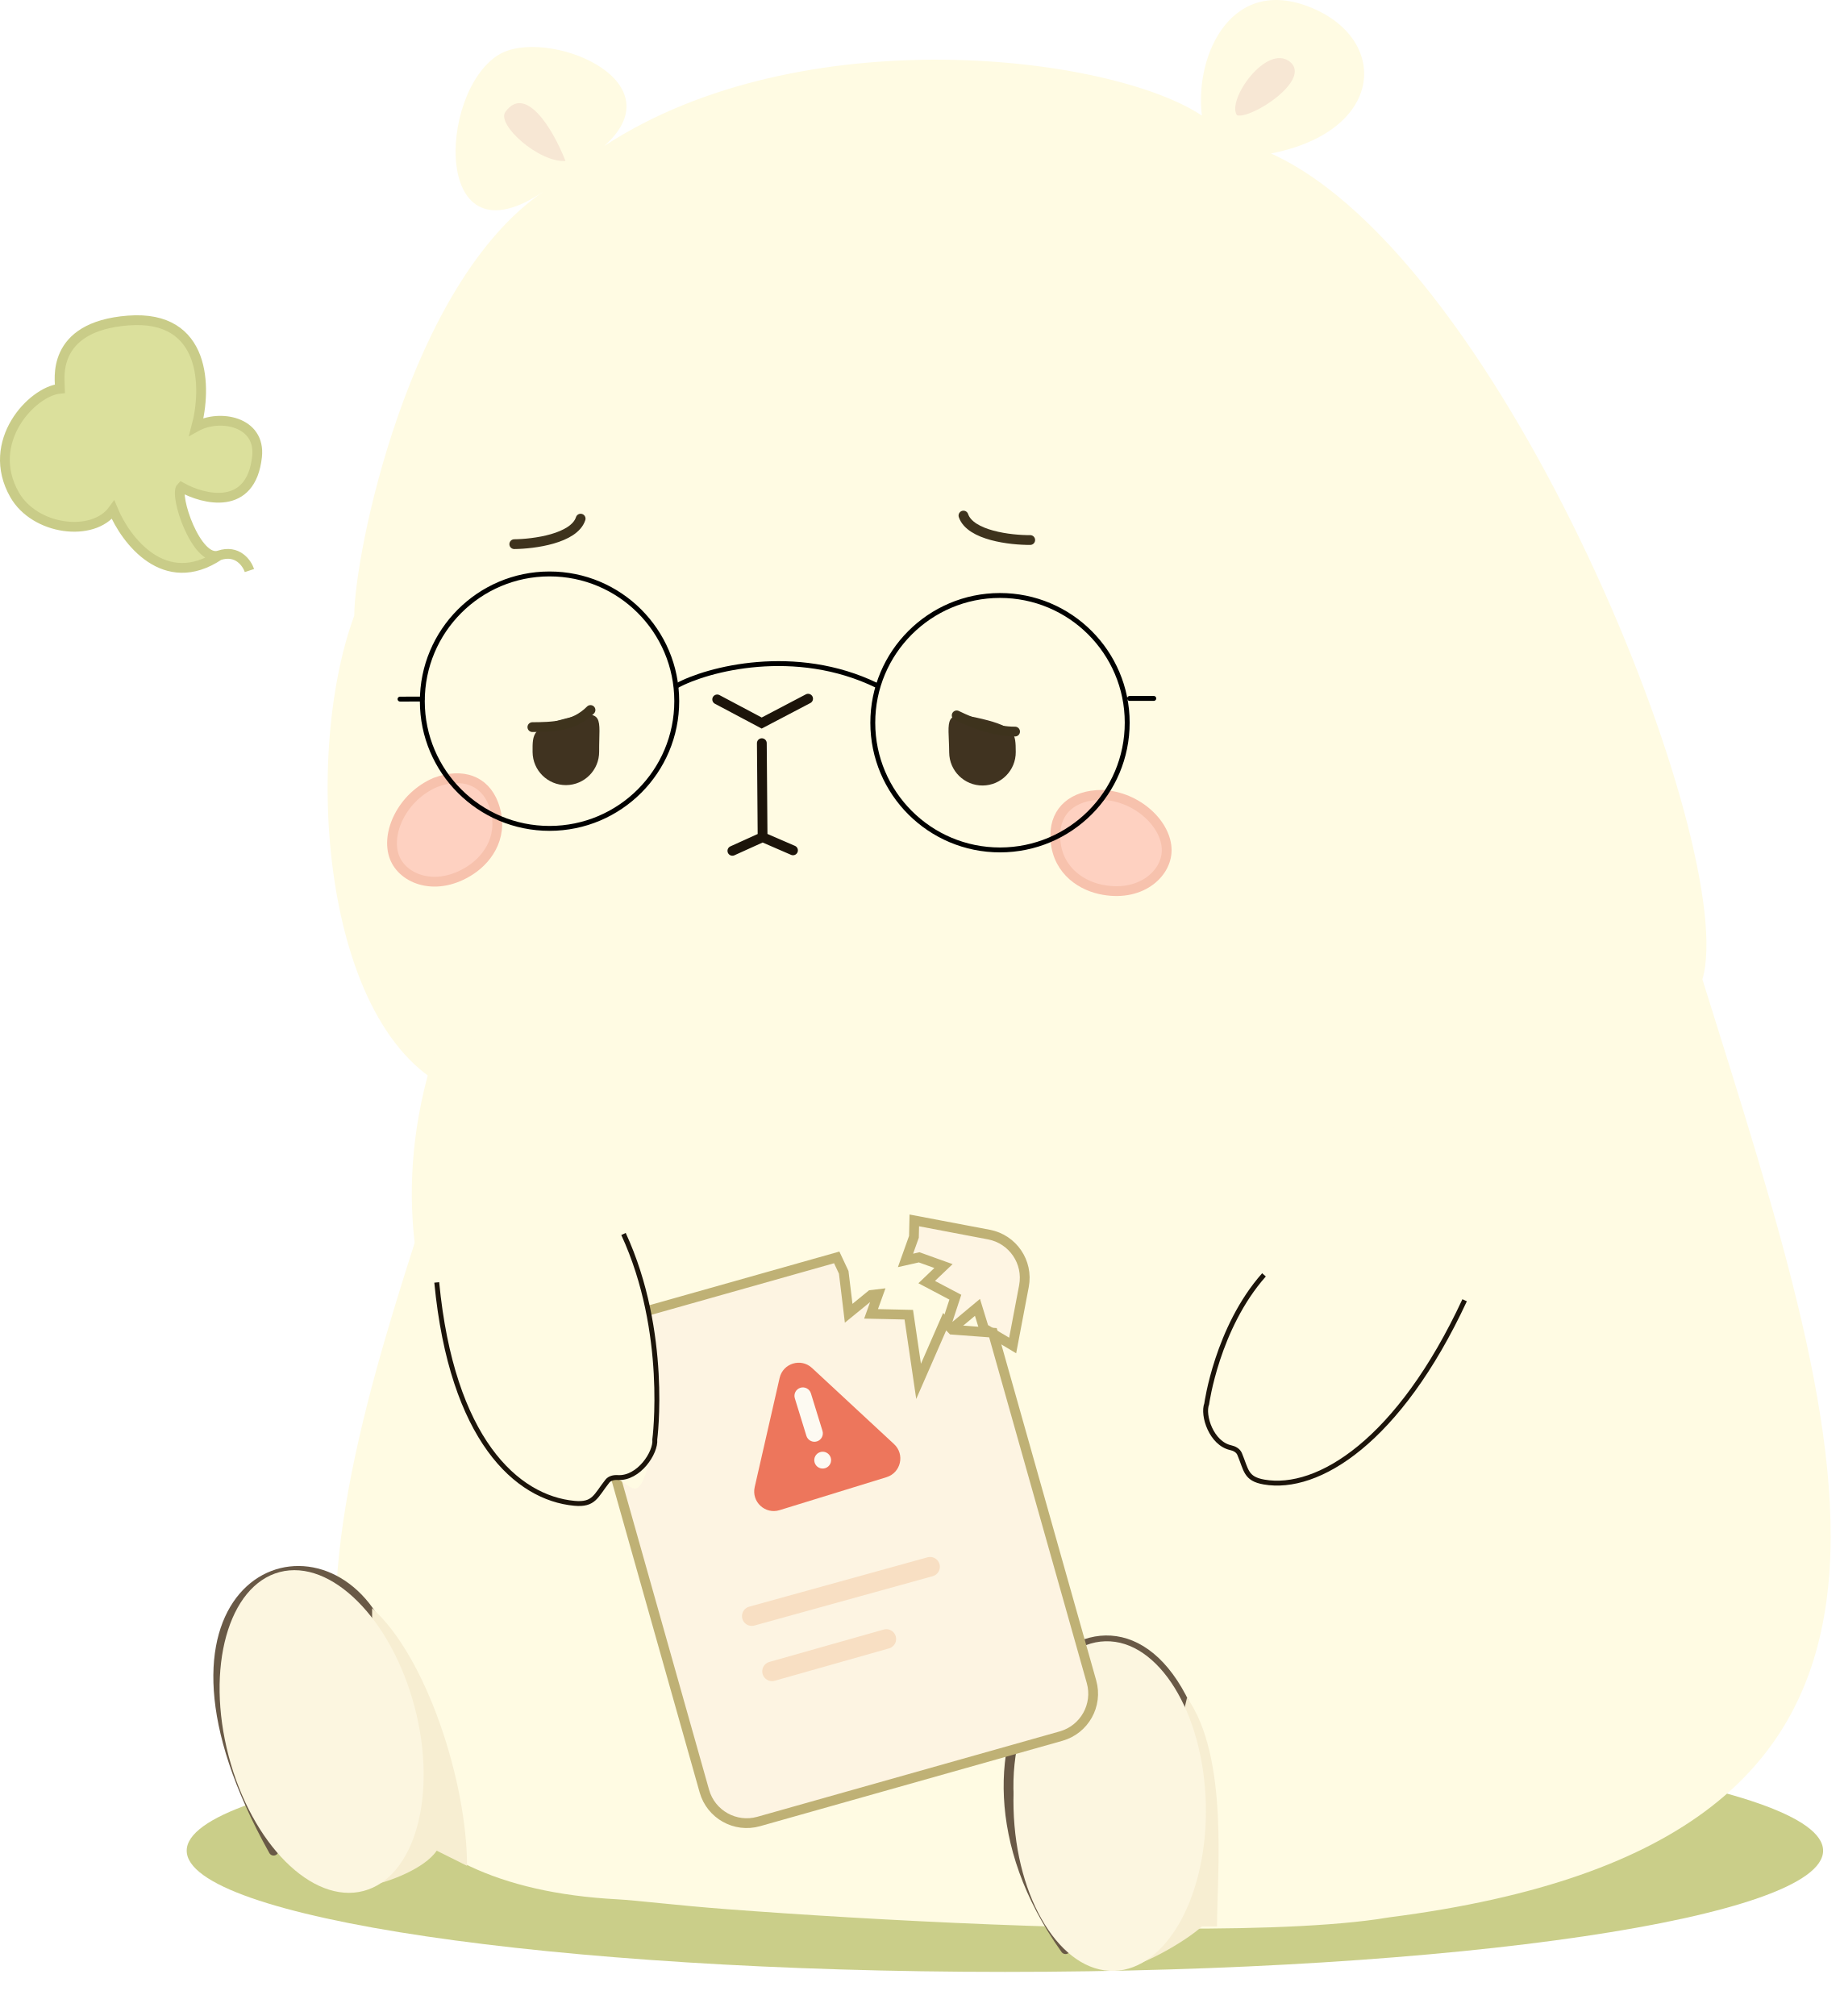
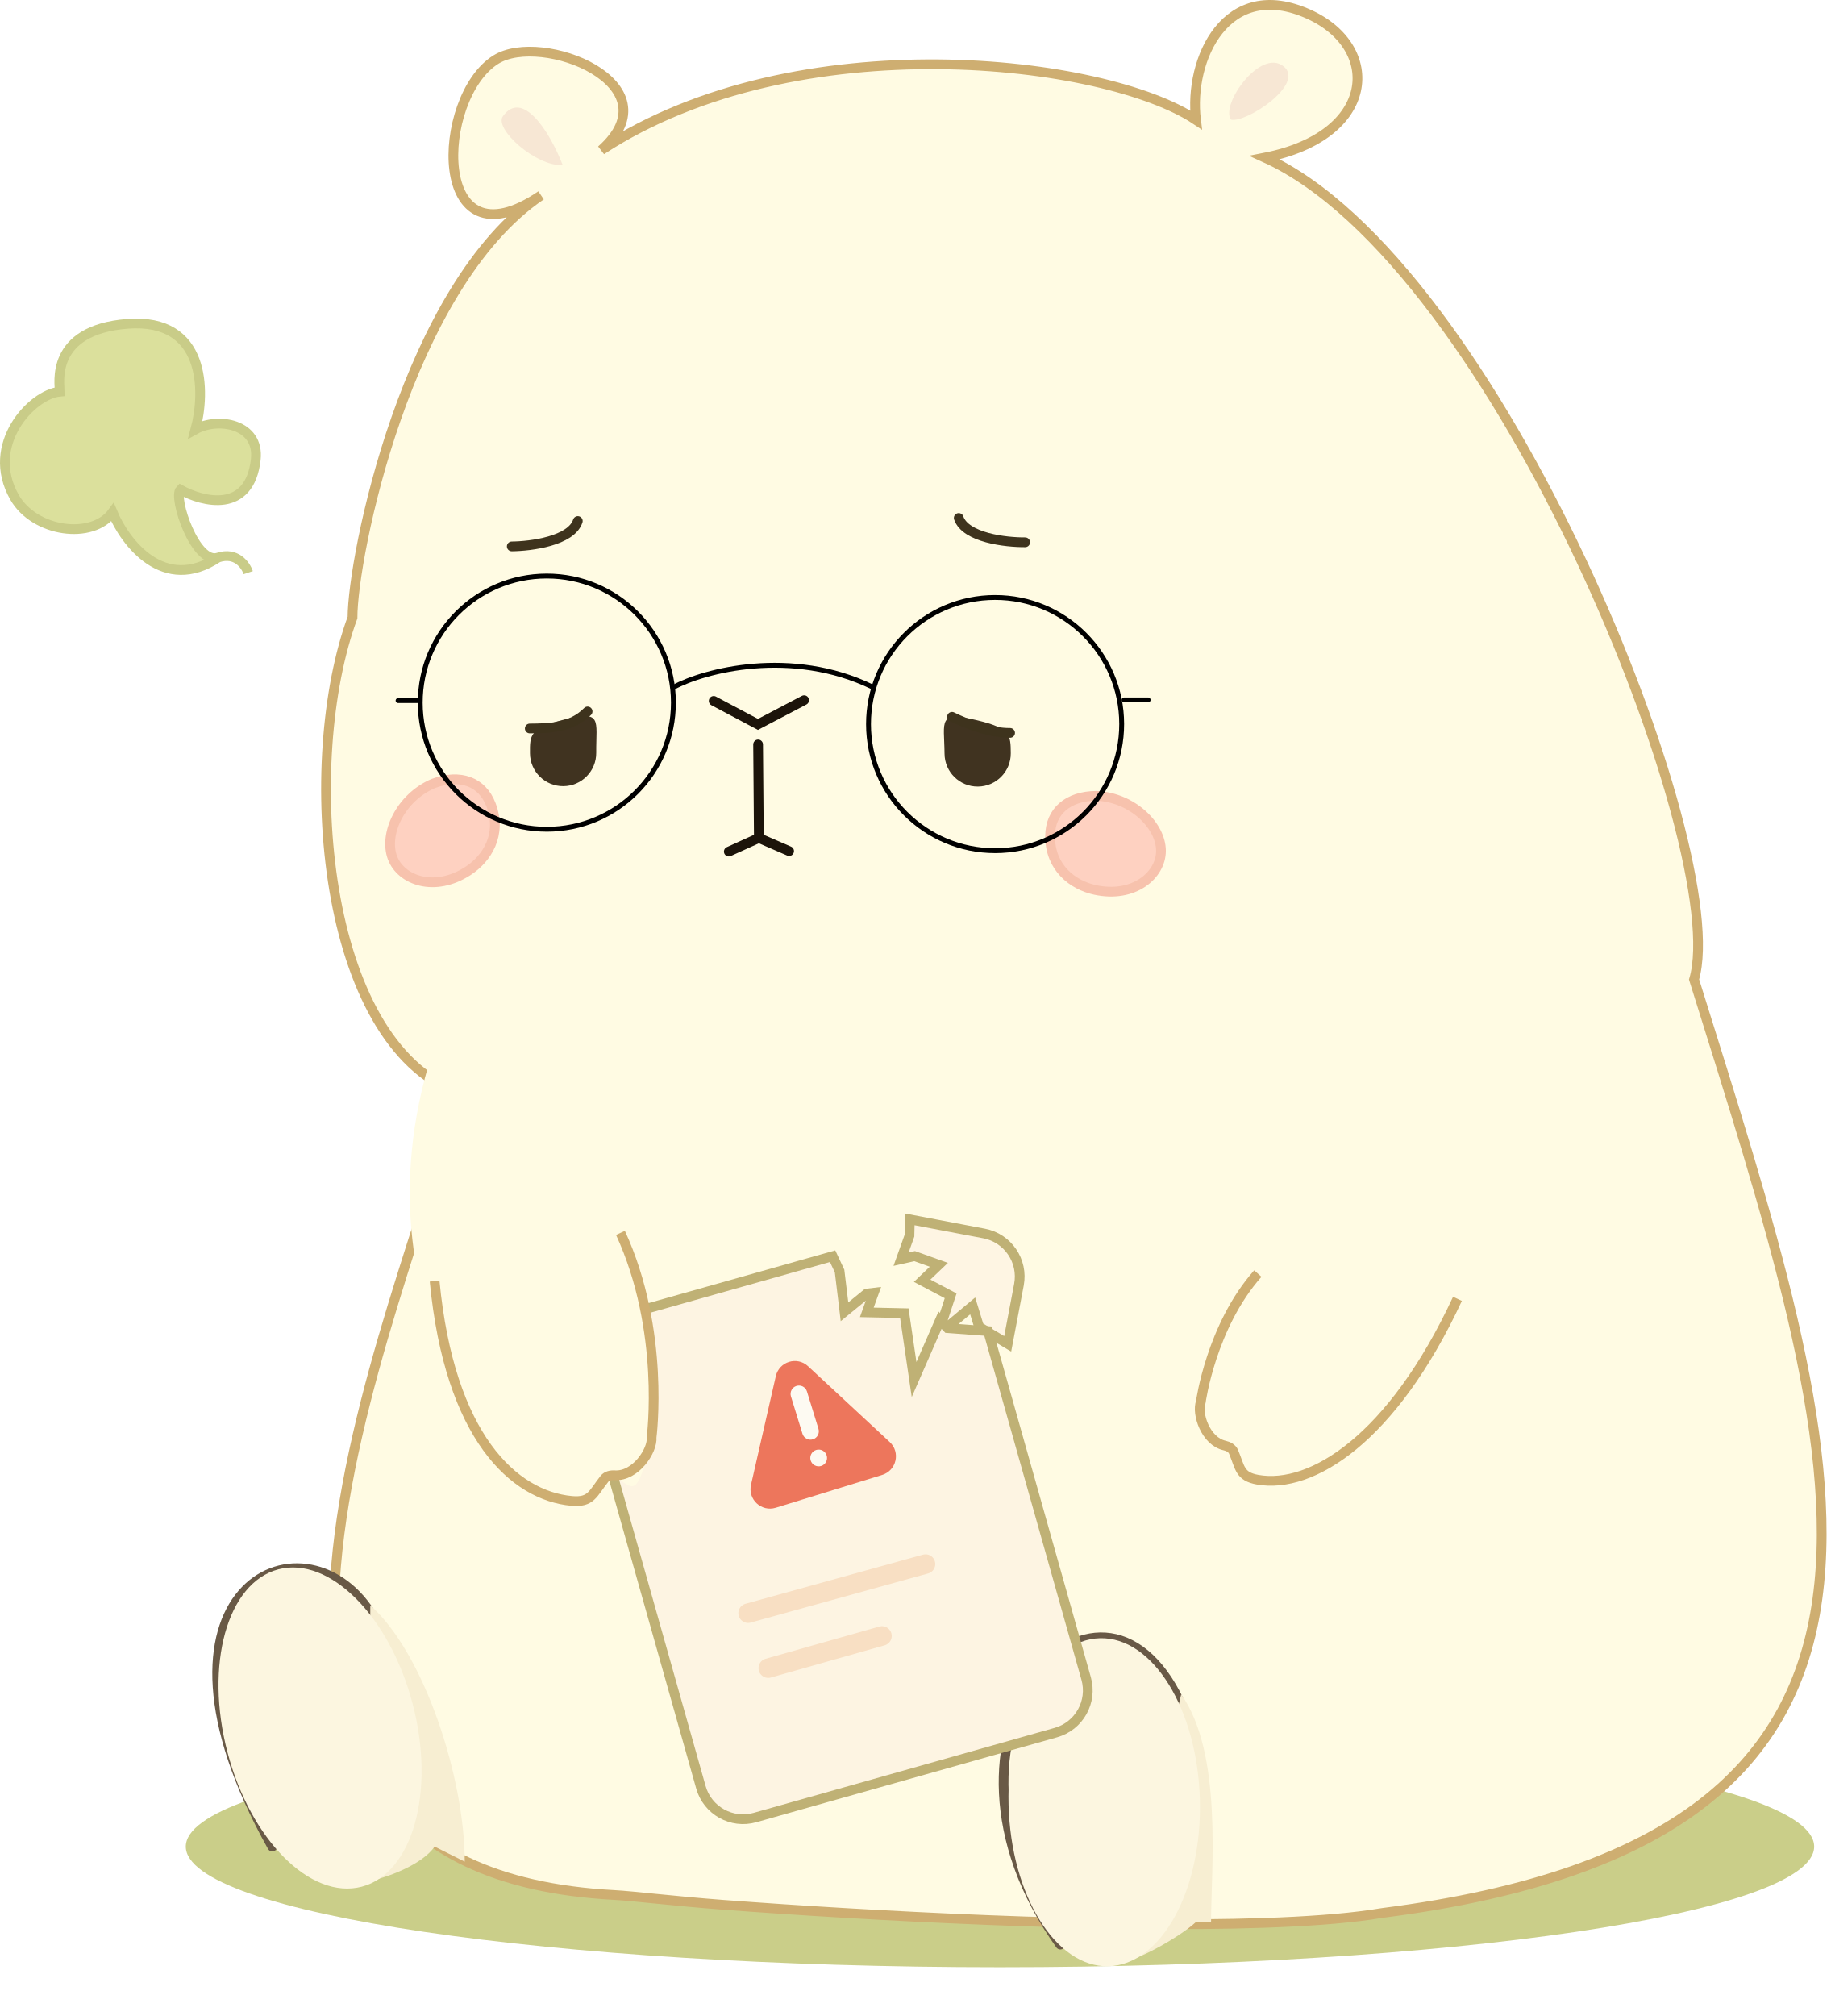
- <svg xmlns="http://www.w3.org/2000/svg" width="188" height="206" viewBox="0 0 188 206" fill="none">
-   <ellipse cx="102.695" cy="189.106" rx="83.615" ry="12.387" fill="#CACE89" />
-   <path d="M36.202 62.91C30.783 77.62 33 106.5 47.004 111.685C41.586 134.138 13.75 191.43 63.075 194.076C65.107 194.185 69.101 194.693 74.32 195.088C88.991 196.198 113.246 197.514 129.891 196.938C134.093 196.793 137.81 196.527 140.766 196.107C141.191 196.046 141.597 195.966 141.992 195.916C202.938 188.105 189.461 149.622 173.976 100.072C177.847 86.91 153.846 26.522 129.89 15.683C141.339 13.434 141.949 4.386 134.439 0.973C125.923 -2.898 122.052 5.617 122.826 11.811C113.535 5.617 81.889 1.747 61.759 14.912C69.401 8.106 55.637 2.673 50.92 5.621C44.727 9.492 44.178 27.3 55.566 19.557C41.724 28.969 36.202 56.716 36.202 62.91Z" fill="#FFFBE3" />
-   <path d="M112.612 81.217C114.45 81.296 116.114 82.06 117.317 83.143C118.528 84.232 119.229 85.602 119.229 86.869C119.229 89.349 116.45 91.755 112.435 90.871C110.171 90.373 107.842 88.617 107.842 85.373C107.842 84.057 108.319 83.036 109.124 82.338C109.935 81.635 111.124 81.22 112.612 81.217Z" fill="#FED1C1" stroke="#F7C2AD" />
-   <path d="M44.498 79.95C42.807 80.673 41.52 81.976 40.778 83.415C40.031 84.861 39.859 86.391 40.306 87.576C41.183 89.897 44.633 91.165 48.077 88.918C50.019 87.652 51.577 85.186 50.43 82.151C49.965 80.921 49.158 80.134 48.158 79.766C47.151 79.395 45.892 79.427 44.498 79.95Z" fill="#FED1C1" stroke="#F7C2AD" />
-   <path d="M73.293 71.468L77.839 73.882L82.583 71.394M77.855 75.94L77.932 85.543M77.932 85.543L74.846 86.94M77.932 85.543L81.04 86.891" stroke="#1C140A" stroke-linecap="round" />
-   <circle cx="56.159" cy="71.647" r="13" transform="rotate(-0.0535117 56.1587 71.6467)" stroke="black" stroke-width="0.5" />
-   <path d="M69.178 70.063C72.29 68.365 81.274 65.985 89.614 70.044" stroke="black" stroke-width="0.5" />
-   <path d="M43.127 71.434L40.881 71.436" stroke="black" stroke-width="0.5" stroke-linecap="round" />
-   <path d="M115.439 71.368L117.91 71.366" stroke="black" stroke-width="0.5" stroke-linecap="round" />
-   <circle cx="102.194" cy="73.848" r="13" transform="rotate(-0.0535117 102.194 73.8478)" stroke="black" stroke-width="0.5" />
-   <path d="M57.791 16.449C55.077 16.631 50.715 12.733 51.646 11.436C53.641 8.656 56.408 12.925 57.791 16.449Z" fill="#F7E7D4" />
-   <path d="M126.413 11.783C125.319 10.224 129.453 4.402 131.829 6.318C134.088 8.14 127.923 12.178 126.413 11.783Z" fill="#F7E7D4" />
-   <path d="M61.23 76.795C61.245 78.674 59.734 80.209 57.856 80.224C55.977 80.239 54.442 78.728 54.427 76.849C54.412 74.971 54.406 74.298 57.801 73.42C61.918 72.356 61.203 73.393 61.23 76.795Z" fill="#403320" />
-   <path d="M97.001 76.891C97.016 78.77 98.551 80.28 100.429 80.265C102.308 80.25 103.819 78.715 103.804 76.837C103.789 74.958 103.783 74.285 100.375 73.462C96.242 72.464 96.973 73.489 97.001 76.891Z" fill="#403320" />
-   <path d="M54.406 74.299C56.391 74.283 58.658 74.264 60.345 72.55" stroke="#3E331D" stroke-linecap="round" />
-   <path d="M52.556 55.603C54.54 55.587 58.674 55.044 59.338 52.997" stroke="#3E331D" stroke-linecap="round" />
-   <path d="M103.734 74.754C101.75 74.769 99.475 73.937 97.768 73.1" stroke="#3E331D" stroke-linecap="round" />
-   <path d="M105.282 55.181C103.298 55.197 99.155 54.72 98.459 52.684" stroke="#3E331D" stroke-linecap="round" />
-   <path d="M38.027 165.103C31.06 154.266 13.254 162.783 27.962 189.104" stroke="#695946" stroke-linecap="round" />
-   <path d="M44.629 189.106C43.391 190.964 39.576 192.35 38.027 192.608V164.331C43.602 169.286 47.726 182.138 47.726 190.654L44.629 189.106Z" fill="#F7EED2" />
-   <ellipse cx="32.868" cy="176.93" rx="9.827" ry="16.847" transform="rotate(-14.7299 32.8678 176.93)" fill="#FCF6E0" />
-   <path d="M121.131 174.218C112.762 156.589 93.408 177.492 108.892 199.17" stroke="#695946" stroke-linecap="round" />
-   <path d="M122.825 196.848C121.194 198.374 116.399 201.097 114.833 200.993L121.307 173.468C125.599 179.567 124.373 191.429 124.373 196.848L122.825 196.848Z" fill="#F7EED2" />
-   <ellipse cx="113.402" cy="184.55" rx="9.827" ry="16.847" transform="rotate(-1.49503 113.402 184.55)" fill="#FCF6E0" />
-   <path d="M101.061 126.152C103.502 126.616 105.106 128.971 104.642 131.413L103.488 137.485L100.55 135.733L100.112 134.309L99.891 133.59L99.314 134.071L96.308 136.58L97.498 132.953L97.63 132.552L97.257 132.355L94.702 131.007L95.832 129.928L96.418 129.369L95.656 129.096L94.072 128.527L93.935 128.477L93.793 128.509L92.537 128.792L93.372 126.456L93.399 126.381L93.4 126.3L93.437 124.703L101.061 126.152Z" fill="#FEF5E3" stroke="#BFB175" />
-   <path d="M63.049 134.826L85.507 128.484L86.222 130.008L86.62 133.29L86.728 134.193L87.433 133.618L89.019 132.322L89.744 132.236L89.252 133.6L89.017 134.254L89.712 134.269L92.872 134.339L93.62 139.424L93.874 141.151L94.573 139.552L96.538 135.055L97.182 135.731L97.315 135.87L97.507 135.884L101.473 136.18L111.544 171.845C112.219 174.237 110.827 176.723 108.436 177.399L77.535 186.124C75.143 186.8 72.657 185.408 71.981 183.017L59.941 140.379C59.266 137.987 60.657 135.501 63.049 134.826Z" fill="#FDF4E2" stroke="#BFB175" />
-   <path d="M79.672 140.802C80.015 139.301 81.854 138.734 82.982 139.782L91.368 147.564C92.497 148.612 92.068 150.488 90.597 150.942L79.664 154.313C78.193 154.766 76.782 153.457 77.125 151.956L79.672 140.802Z" fill="#ED765C" />
-   <rect x="80.973" y="142.06" width="1.72" height="5.733" rx="0.86" transform="rotate(-17.1358 80.9727 142.06)" fill="#FDFAF2" />
-   <rect x="82.998" y="148.633" width="1.72" height="1.72" rx="0.86" transform="rotate(-17.1358 82.998 148.633)" fill="#FDFAF2" />
-   <path d="M76.828 165.138L95.049 160.095" stroke="#F8DFC3" stroke-width="2" stroke-linecap="round" />
-   <path d="M78.897 170.783L90.577 167.475" stroke="#F8DFC3" stroke-width="2" stroke-linecap="round" />
-   <path d="M66.917 147.089C68.636 139.556 62.489 119.871 62.489 119.871L45.826 103.613C34.211 132.259 52.802 153.058 58.698 153.611C60.729 153.801 60.881 152.85 62.069 151.352C62.315 151.042 62.738 150.925 63.09 151.109C64.976 152.096 65.352 153.95 66.917 147.089Z" fill="#FFFBE3" />
-   <path d="M63.718 126.09C68.363 136.153 66.915 147.09 66.915 147.09C67.045 148.432 65.275 151.113 63.127 150.979C62.731 150.954 62.312 151.043 62.066 151.354C60.878 152.852 60.726 153.802 58.695 153.612C52.799 153.059 46.182 147.09 44.632 131.041" stroke="#1C140A" stroke-width="0.5" />
-   <path d="M123.318 143.447L134.147 119.781L153.375 109.147C156.79 138.119 134.674 152.406 129.169 151.436C127.286 151.104 127.371 150.211 126.68 148.573C126.526 148.207 126.146 148.011 125.758 147.924C123.794 147.483 122.867 144.628 123.318 143.447Z" fill="#FFFBE3" />
-   <path d="M129.172 130.267C124.372 135.686 123.318 143.447 123.318 143.447C122.867 144.629 123.794 147.484 125.759 147.925C126.146 148.011 126.526 148.207 126.681 148.573C127.372 150.211 127.287 151.104 129.17 151.436C134.674 152.406 142.96 147.299 149.676 132.864" stroke="#1C140A" stroke-width="0.5" />
-   <path d="M26.266 46.685C25.646 52.26 20.846 51.073 18.524 49.782C17.75 50.556 20.073 57.525 22.395 56.75C16.821 60.467 12.847 55.202 11.557 52.105C9.492 54.944 3.559 54.178 1.49 50.557C-1.607 45.138 3.297 39.976 6.136 39.718C6.136 38.944 5.052 33.369 13.104 32.75C21.156 32.13 21.105 39.718 20.073 43.589C22.396 42.299 26.673 43.017 26.266 46.685Z" fill="#DBE09C" />
-   <path d="M25.492 58.299C25.234 57.525 24.253 56.131 22.395 56.75M22.395 56.75C20.073 57.525 17.75 50.556 18.524 49.782C20.846 51.073 25.646 52.26 26.266 46.685C26.673 43.017 22.396 42.299 20.073 43.589C21.105 39.718 21.156 32.13 13.104 32.75C5.052 33.369 6.136 38.944 6.136 39.718C3.297 39.976 -1.607 45.138 1.49 50.557C3.559 54.178 9.492 54.944 11.557 52.105C12.847 55.202 16.821 60.467 22.395 56.75Z" stroke="#C9CC88" />
+ <svg xmlns="http://www.w3.org/2000/svg" width="188" height="207" viewBox="0 0 188 207" fill="none">
+   <ellipse cx="102.695" cy="189.606" rx="83.615" ry="12.387" fill="#CACE89" />
+   <path d="M36.202 63.41C30.783 78.12 33 107 47.004 112.185C41.586 134.638 13.75 191.93 63.075 194.576C65.107 194.685 69.101 195.193 74.32 195.588C88.991 196.698 113.246 198.014 129.891 197.438C134.093 197.293 137.81 197.027 140.766 196.607C141.191 196.546 141.597 196.466 141.992 196.416C202.938 188.605 189.461 150.122 173.976 100.572C177.847 87.41 153.846 27.022 129.89 16.183C141.339 13.934 141.949 4.886 134.439 1.473C125.923 -2.398 122.052 6.117 122.826 12.311C113.535 6.117 81.889 2.247 61.759 15.412C69.401 8.606 55.637 3.173 50.92 6.121C44.727 9.992 44.178 27.8 55.566 20.057C41.724 29.469 36.202 57.216 36.202 63.41Z" fill="#FFFBE3" stroke="#CEAE71" />
+   <path d="M112.612 81.717C114.45 81.796 116.114 82.56 117.317 83.643C118.528 84.732 119.229 86.102 119.229 87.369C119.229 89.849 116.45 92.255 112.435 91.371C110.171 90.873 107.842 89.117 107.842 85.873C107.842 84.557 108.319 83.536 109.124 82.838C109.935 82.135 111.124 81.72 112.612 81.717Z" fill="#FED1C1" stroke="#F7C2AD" />
+   <path d="M44.498 80.45C42.807 81.173 41.52 82.476 40.778 83.915C40.031 85.361 39.859 86.891 40.306 88.076C41.183 90.397 44.633 91.665 48.077 89.418C50.019 88.152 51.577 85.686 50.43 82.651C49.965 81.421 49.158 80.634 48.158 80.266C47.151 79.895 45.892 79.927 44.498 80.45Z" fill="#FED1C1" stroke="#F7C2AD" />
+   <path d="M73.293 71.968L77.839 74.382L82.583 71.894M77.855 76.44L77.932 86.043M77.932 86.043L74.846 87.44M77.932 86.043L81.04 87.391" stroke="#1C140A" stroke-linecap="round" />
+   <circle cx="56.157" cy="72.147" r="13" transform="rotate(-0.0535117 56.1568 72.1467)" stroke="black" stroke-width="0.5" />
+   <path d="M69.178 70.563C72.29 68.865 81.274 66.485 89.614 70.544" stroke="black" stroke-width="0.5" />
+   <path d="M43.127 71.934L40.881 71.936" stroke="black" stroke-width="0.5" stroke-linecap="round" />
+   <path d="M115.439 71.868L117.91 71.866" stroke="black" stroke-width="0.5" stroke-linecap="round" />
+   <circle cx="102.194" cy="74.348" r="13" transform="rotate(-0.0535117 102.194 74.3478)" stroke="black" stroke-width="0.5" />
+   <path d="M57.791 16.949C55.077 17.131 50.715 13.233 51.646 11.936C53.641 9.156 56.408 13.425 57.791 16.949Z" fill="#F7E7D4" />
+   <path d="M126.413 12.283C125.319 10.724 129.453 4.902 131.829 6.818C134.088 8.64 127.923 12.678 126.413 12.283Z" fill="#F7E7D4" />
+   <path d="M61.23 77.295C61.245 79.174 59.734 80.709 57.856 80.724C55.977 80.739 54.442 79.228 54.427 77.349C54.412 75.471 54.406 74.798 57.801 73.92C61.918 72.856 61.203 73.893 61.23 77.295Z" fill="#403320" />
+   <path d="M97.001 77.391C97.016 79.27 98.551 80.78 100.429 80.765C102.308 80.75 103.819 79.215 103.804 77.337C103.789 75.458 103.783 74.785 100.375 73.962C96.242 72.964 96.973 73.989 97.001 77.391Z" fill="#403320" />
+   <path d="M54.406 74.799C56.391 74.783 58.658 74.764 60.345 73.05" stroke="#3E331D" stroke-linecap="round" />
+   <path d="M52.556 56.103C54.54 56.087 58.674 55.544 59.338 53.497" stroke="#3E331D" stroke-linecap="round" />
+   <path d="M103.734 75.254C101.75 75.269 99.475 74.437 97.768 73.6" stroke="#3E331D" stroke-linecap="round" />
+   <path d="M105.282 55.681C103.298 55.697 99.155 55.22 98.459 53.184" stroke="#3E331D" stroke-linecap="round" />
+   <path d="M38.027 165.602C31.06 154.765 13.254 163.282 27.962 189.603" stroke="#695946" stroke-linecap="round" />
+   <path d="M44.629 189.605C43.391 191.463 39.576 192.849 38.027 193.107V164.83C43.602 169.785 47.726 182.637 47.726 191.153L44.629 189.605Z" fill="#F7EED2" />
+   <ellipse cx="32.868" cy="177.43" rx="9.827" ry="16.847" transform="rotate(-14.7299 32.8678 177.43)" fill="#FCF6E0" />
+   <path d="M121.129 174.717C112.76 157.088 93.406 177.991 108.89 199.669" stroke="#695946" stroke-linecap="round" />
+   <path d="M122.825 197.348C121.194 198.874 116.399 201.597 114.833 201.493L121.307 173.968C125.599 180.067 124.373 191.929 124.373 197.348L122.825 197.348Z" fill="#F7EED2" />
+   <ellipse cx="113.4" cy="185.05" rx="9.827" ry="16.847" transform="rotate(-1.49503 113.4 185.05)" fill="#FCF6E0" />
+   <path d="M101.061 126.652C103.502 127.116 105.106 129.471 104.642 131.913L103.488 137.985L100.55 136.233L100.112 134.809L99.891 134.09L99.314 134.571L96.308 137.08L97.498 133.453L97.63 133.052L97.257 132.855L94.702 131.507L95.832 130.428L96.418 129.869L95.656 129.596L94.072 129.027L93.935 128.977L93.793 129.009L92.537 129.292L93.372 126.956L93.399 126.881L93.4 126.8L93.437 125.203L101.061 126.652Z" fill="#FEF5E3" stroke="#BFB175" />
+   <path d="M63.049 135.326L85.507 128.984L86.222 130.508L86.62 133.79L86.728 134.693L87.433 134.118L89.019 132.822L89.744 132.736L89.252 134.1L89.017 134.754L89.712 134.769L92.872 134.839L93.62 139.924L93.874 141.651L94.573 140.052L96.538 135.555L97.182 136.231L97.315 136.37L97.507 136.384L101.473 136.68L111.544 172.345C112.219 174.737 110.827 177.223 108.436 177.899L77.535 186.624C75.143 187.3 72.657 185.908 71.981 183.517L59.941 140.879C59.266 138.487 60.657 136.001 63.049 135.326Z" fill="#FDF4E2" stroke="#BFB175" />
+   <path d="M79.674 141.302C80.017 139.801 81.856 139.234 82.984 140.282L91.37 148.064C92.499 149.112 92.07 150.988 90.599 151.442L79.666 154.813C78.195 155.266 76.784 153.957 77.127 152.456L79.674 141.302Z" fill="#ED765C" />
+   <rect x="80.975" y="142.56" width="1.72" height="5.733" rx="0.86" transform="rotate(-17.1358 80.9746 142.56)" fill="#FDFAF2" />
+   <rect x="83" y="149.133" width="1.72" height="1.72" rx="0.86" transform="rotate(-17.1358 83 149.133)" fill="#FDFAF2" />
+   <path d="M76.828 165.638L95.049 160.595" stroke="#F8DFC3" stroke-width="2" stroke-linecap="round" />
+   <path d="M78.897 171.283L90.577 167.975" stroke="#F8DFC3" stroke-width="2" stroke-linecap="round" />
+   <path d="M66.917 147.59C68.636 140.057 62.489 120.372 62.489 120.372L45.826 104.114C34.211 132.76 52.802 153.559 58.698 154.112C60.729 154.302 60.881 153.351 62.069 151.853C62.315 151.543 62.738 151.426 63.09 151.61C64.976 152.597 65.352 154.451 66.917 147.59Z" fill="#FFFBE3" />
+   <path d="M63.718 126.59C68.363 136.653 66.915 147.59 66.915 147.59C67.045 148.932 65.275 151.613 63.127 151.479C62.731 151.454 62.312 151.543 62.066 151.854C60.878 153.352 60.726 154.302 58.695 154.112C52.799 153.559 46.182 147.59 44.632 131.541" stroke="#CEAE71" />
+   <path d="M123.318 143.948L134.147 120.282L153.375 109.648C156.79 138.62 134.674 152.907 129.169 151.937C127.286 151.605 127.371 150.712 126.68 149.074C126.526 148.708 126.146 148.512 125.758 148.425C123.794 147.984 122.867 145.129 123.318 143.948Z" fill="#FFFBE3" />
+   <path d="M129.174 130.768C124.374 136.187 123.32 143.948 123.32 143.948C122.869 145.13 123.796 147.985 125.761 148.425C126.148 148.512 126.528 148.708 126.683 149.074C127.374 150.712 127.289 151.605 129.172 151.937C134.676 152.907 142.962 147.8 149.678 133.365" stroke="#CEAE71" />
+   <path d="M26.266 47.185C25.646 52.76 20.846 51.573 18.524 50.282C17.75 51.056 20.073 58.025 22.395 57.25C16.821 60.967 12.847 55.702 11.557 52.605C9.492 55.444 3.559 54.678 1.49 51.057C-1.607 45.638 3.297 40.476 6.136 40.218C6.136 39.444 5.052 33.869 13.104 33.25C21.156 32.63 21.105 40.218 20.073 44.089C22.396 42.799 26.673 43.517 26.266 47.185Z" fill="#DBE09C" />
+   <path d="M25.492 58.799C25.234 58.025 24.253 56.631 22.395 57.25M22.395 57.25C20.073 58.025 17.75 51.056 18.524 50.282C20.846 51.573 25.646 52.76 26.266 47.185C26.673 43.517 22.396 42.799 20.073 44.089C21.105 40.218 21.156 32.63 13.104 33.25C5.052 33.869 6.136 39.444 6.136 40.218C3.297 40.476 -1.607 45.638 1.49 51.057C3.559 54.678 9.492 55.444 11.557 52.605C12.847 55.702 16.821 60.967 22.395 57.25Z" stroke="#C9CC88" />
</svg>
